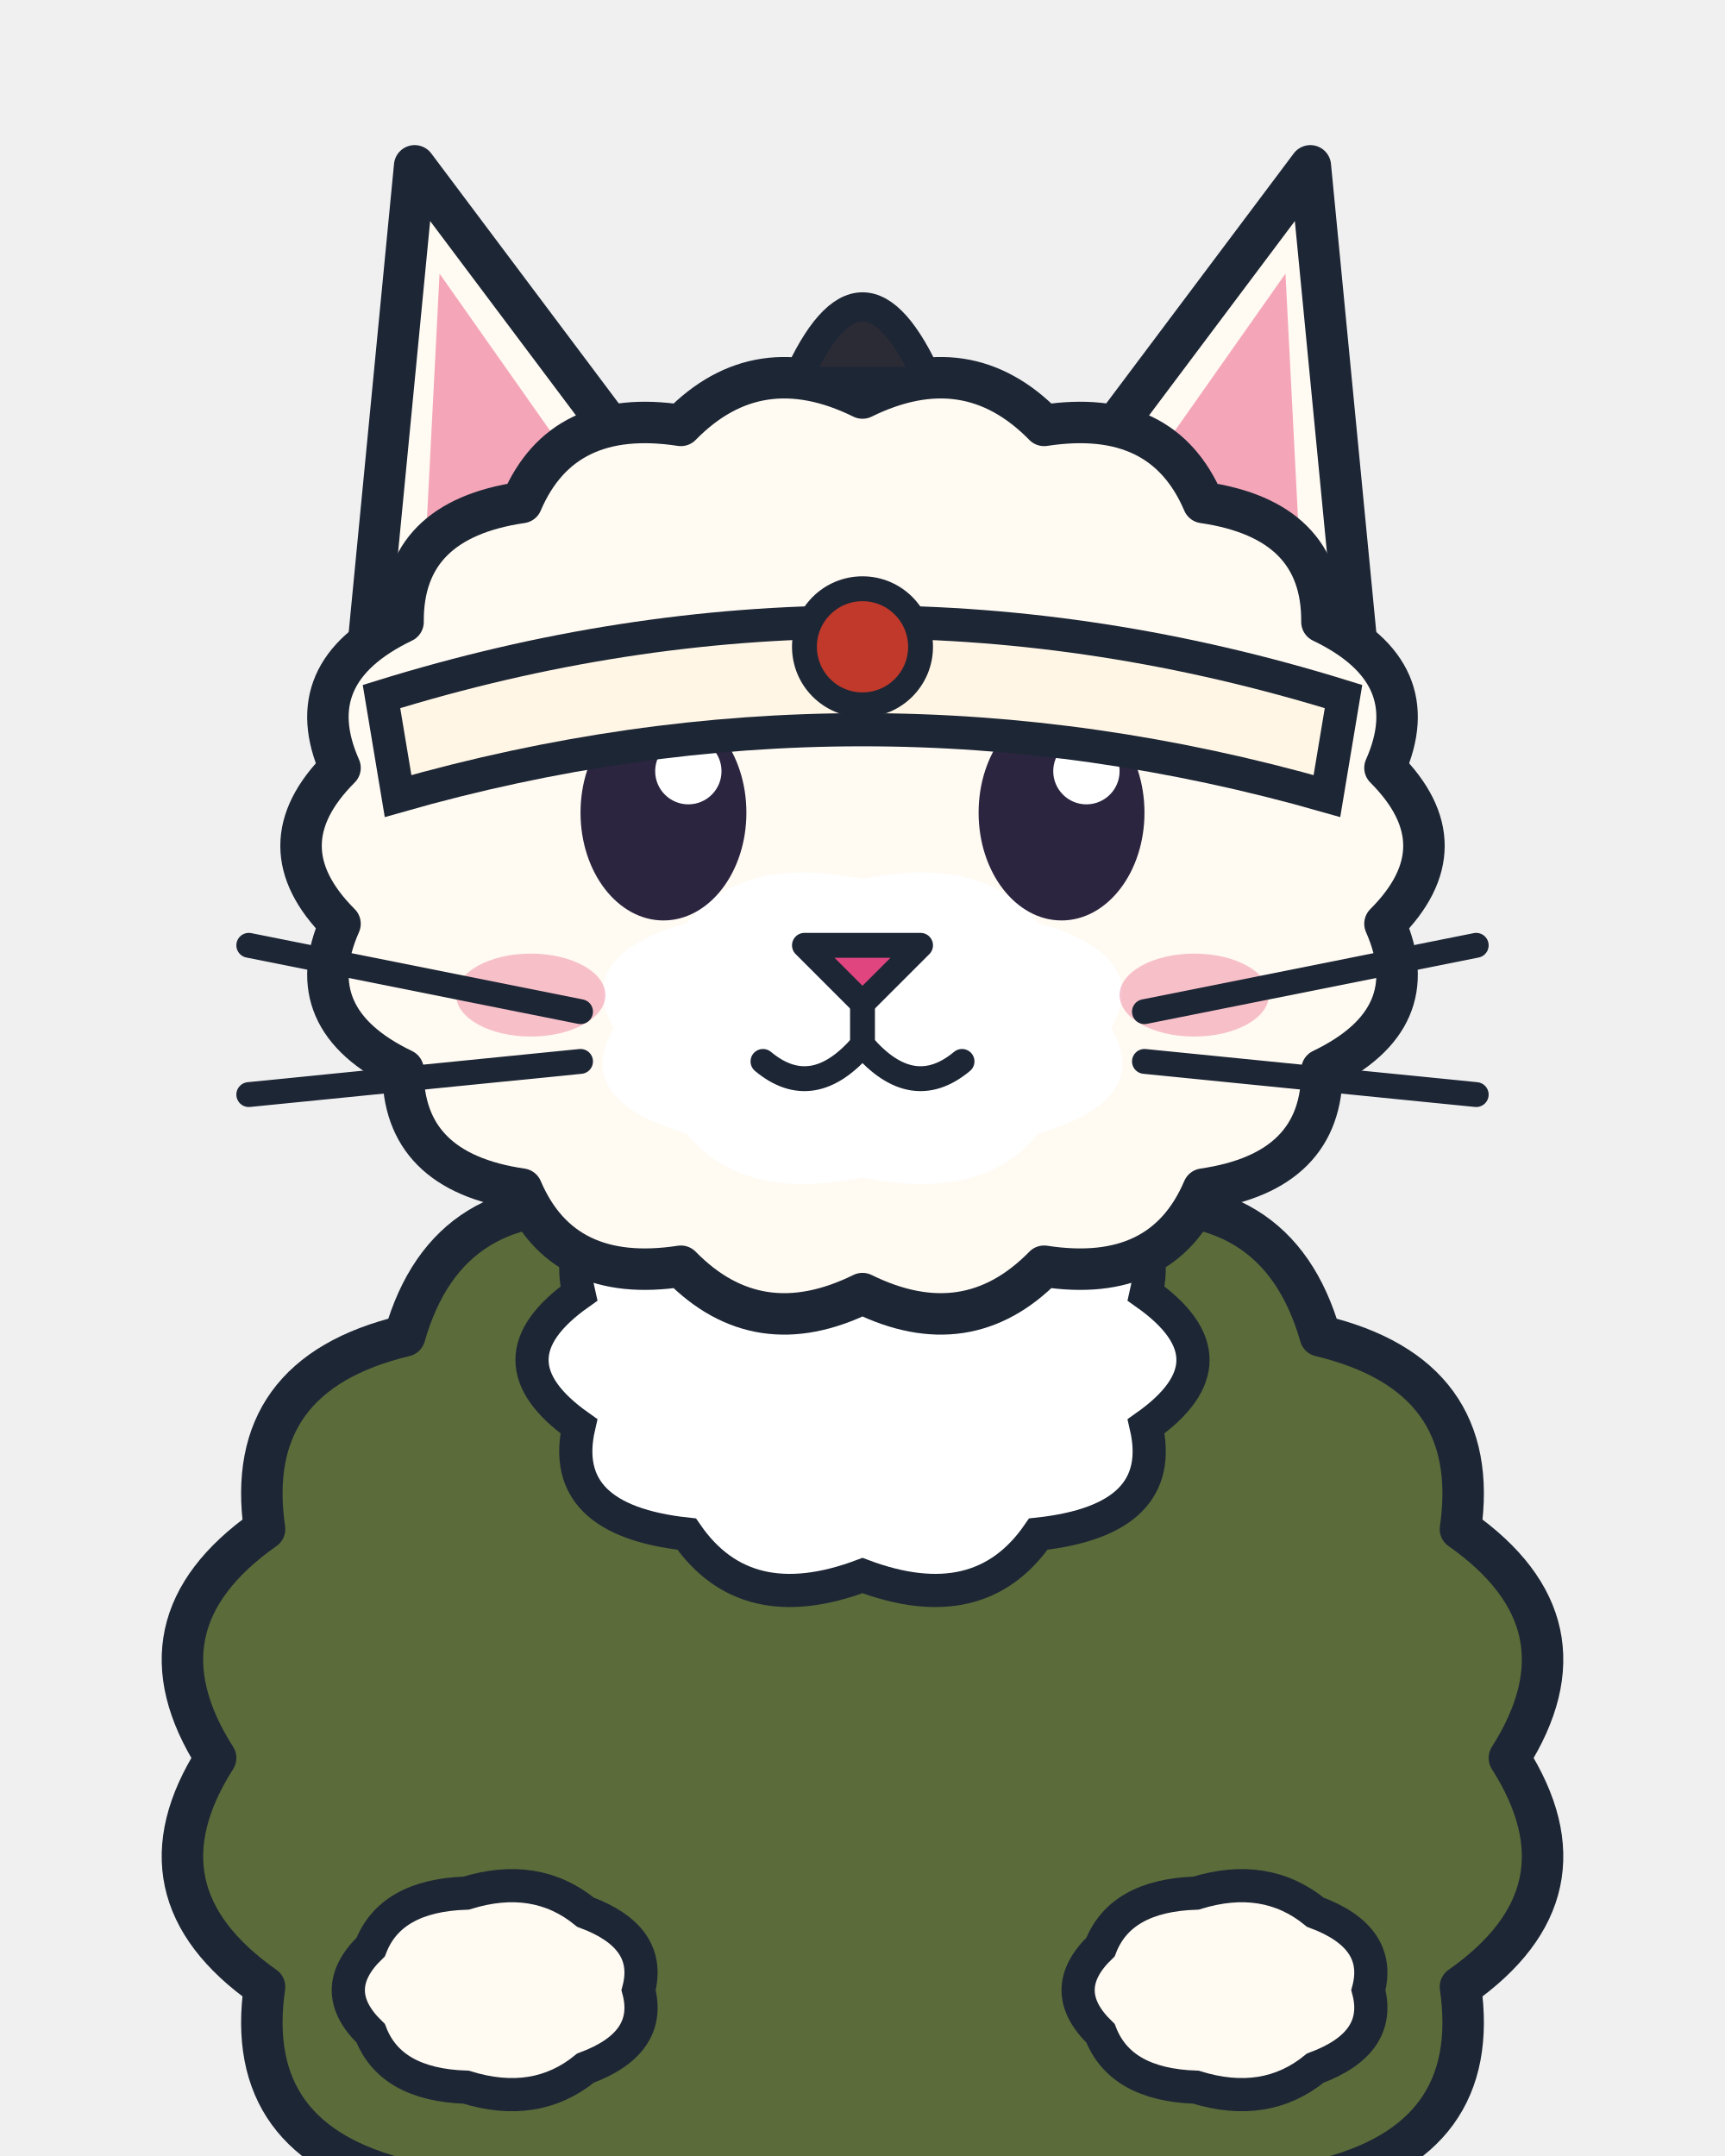
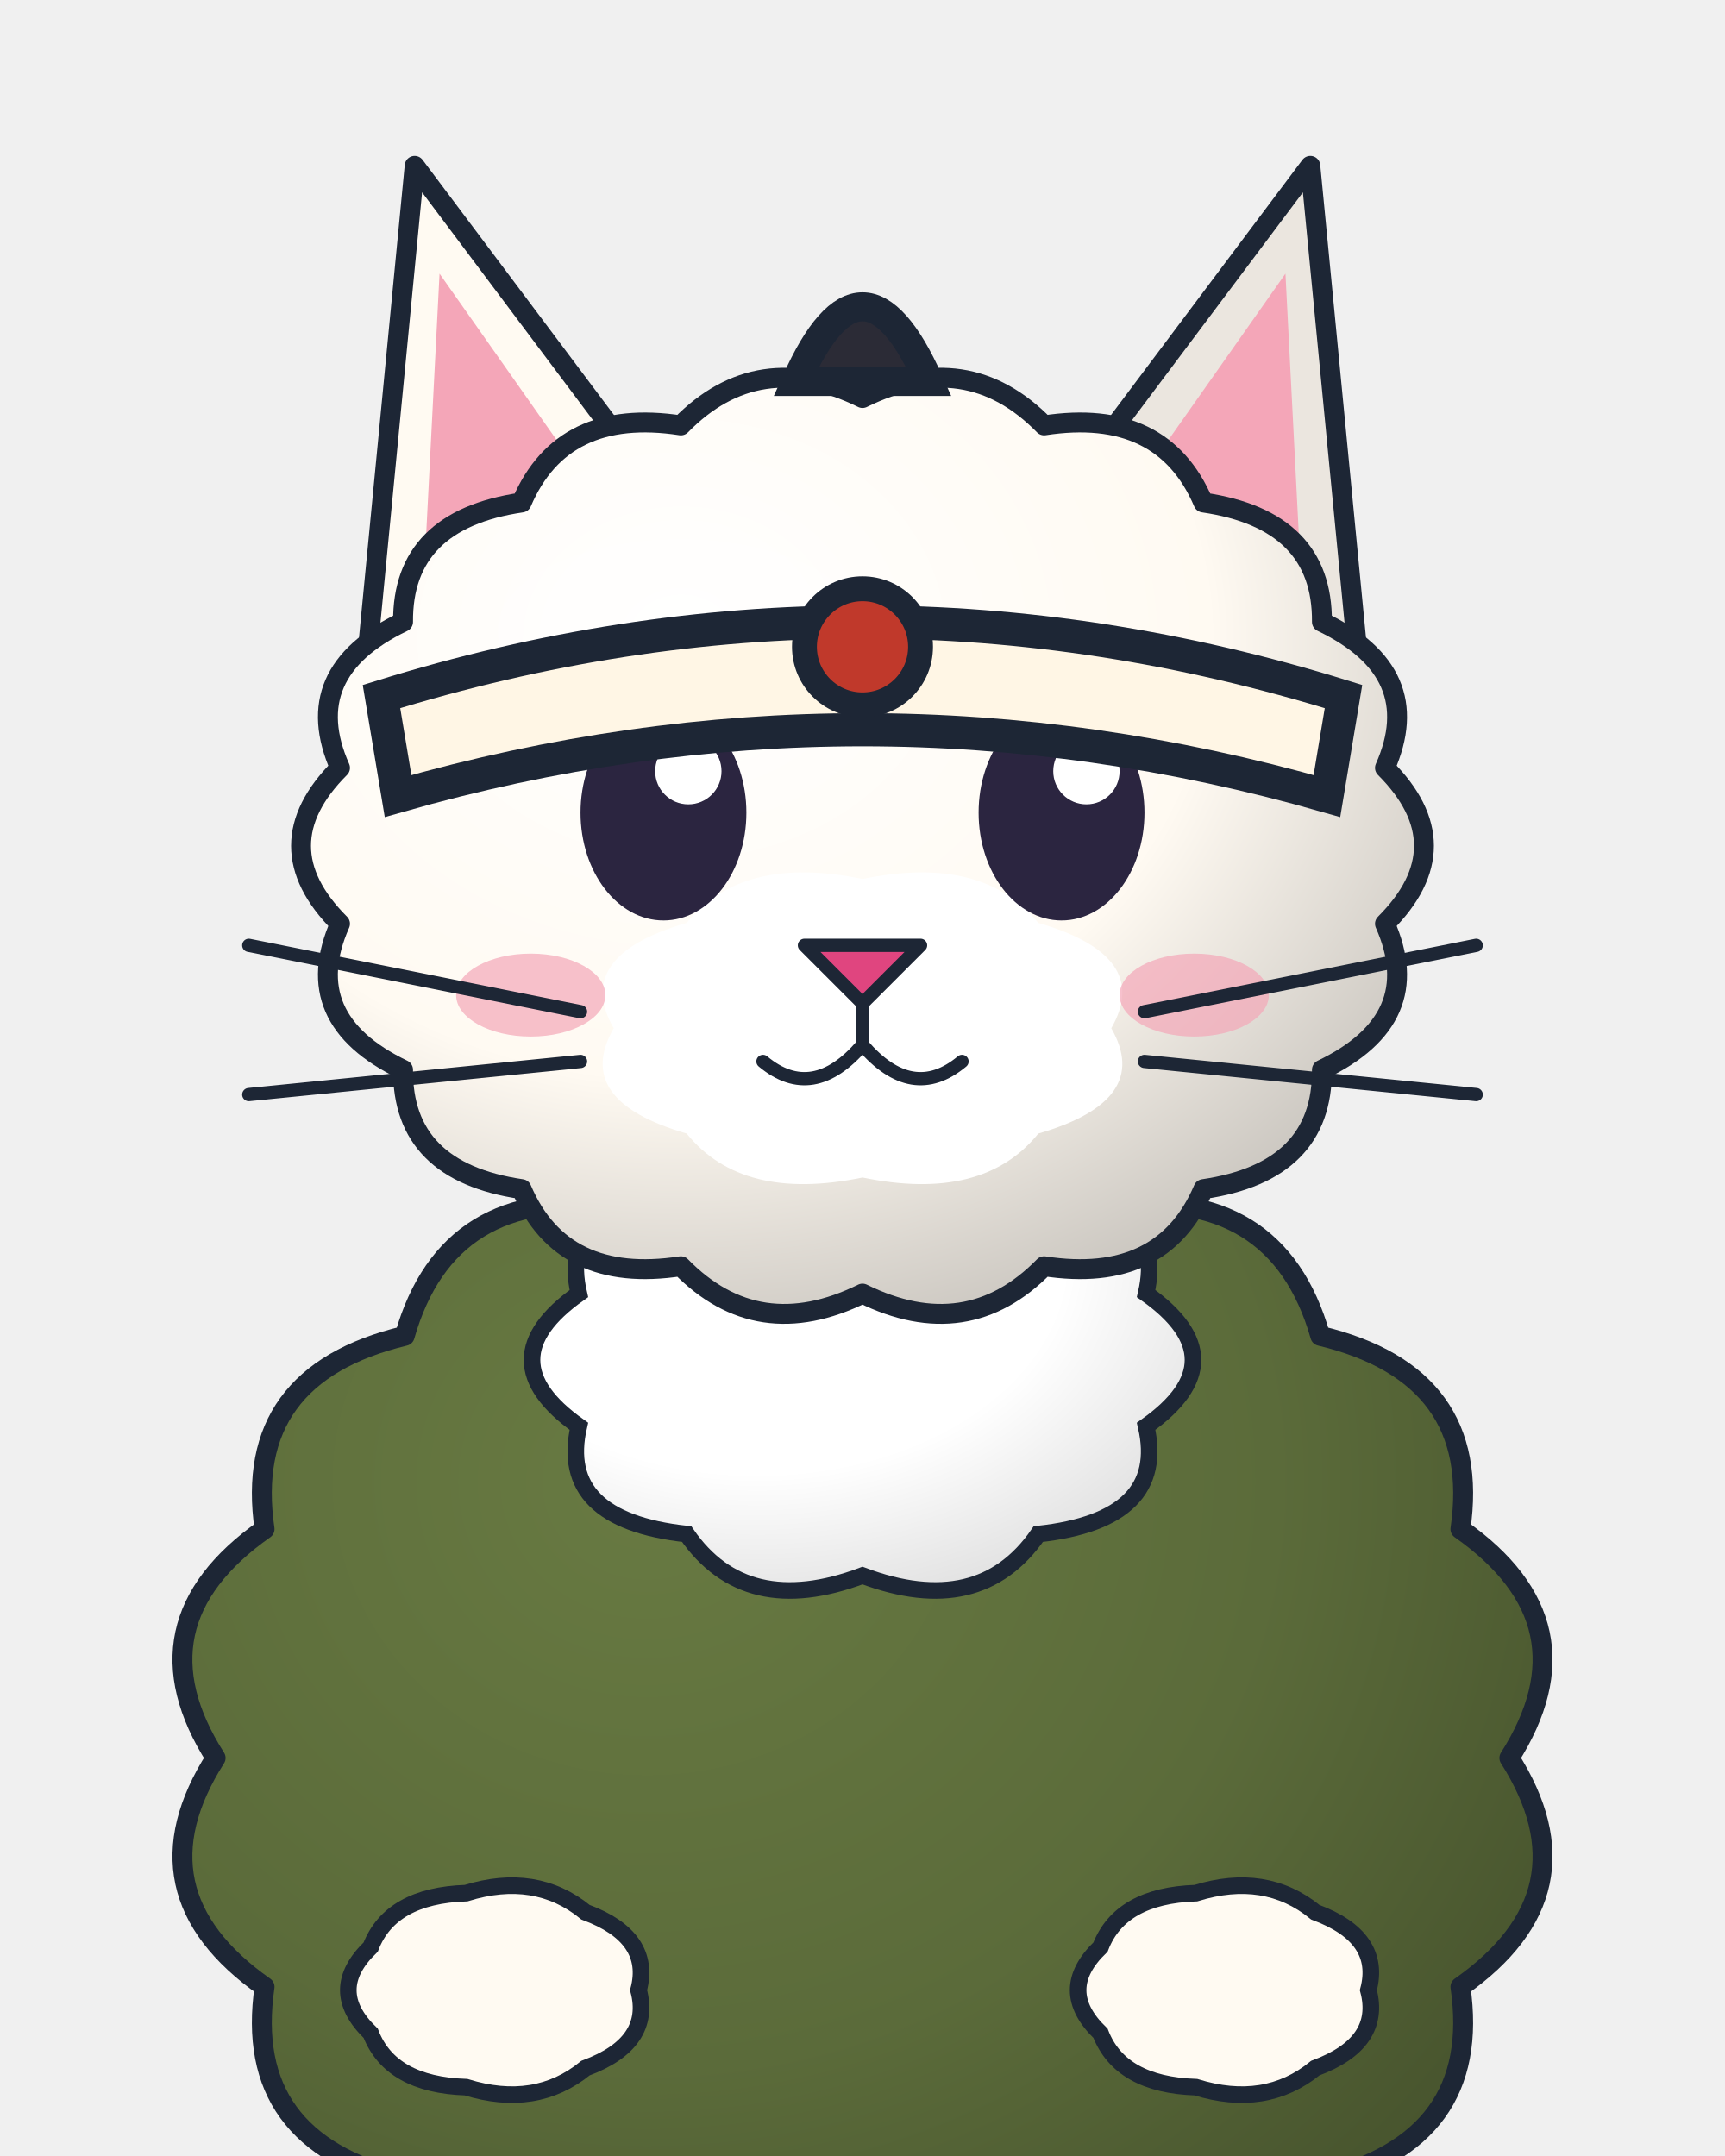
<svg xmlns="http://www.w3.org/2000/svg" viewBox="-104 -252 208 260">
-   <path d="M78.0 -40.0 Q88.3 -23.8 72.1 -12.4 Q74.8 6.2 55.2 10.9 Q50.0 29.1 29.8 26.5 Q17.6 41.5 0.0 32.0 Q-17.6 41.5 -29.8 26.5 Q-50.0 29.1 -55.2 10.9 Q-74.8 6.2 -72.1 -12.4 Q-88.3 -23.8 -78.0 -40.0 Q-88.3 -56.2 -72.1 -67.6 Q-74.8 -86.2 -55.2 -90.9 Q-50.0 -109.1 -29.8 -106.5 Q-17.6 -121.5 -0.0 -112.0 Q17.6 -121.5 29.8 -106.5 Q50.0 -109.1 55.2 -90.9 Q74.8 -86.2 72.1 -67.6 Q88.3 -56.2 78.0 -40.0Z" fill="#5b6b3a" stroke="#1d2635" stroke-width="5" stroke-linejoin="round" />
-   <path d="M34.2 -80.0 Q36.8 -68.7 21.2 -67.0 Q14.1 -56.7 0.0 -62.0 Q-14.1 -56.7 -21.2 -67.0 Q-36.8 -68.7 -34.2 -80.0 Q-45.5 -88.0 -34.2 -96.0 Q-36.8 -107.3 -21.2 -109.0 Q-14.1 -119.3 -0.0 -114.0 Q14.1 -119.3 21.2 -109.0 Q36.8 -107.3 34.2 -96.0 Q45.5 -88.0 34.2 -80.0Z" fill="#ffffff" stroke="#1d2635" stroke-width="4" />
-   <path d="M-24 -192 L-54 -232 L-60 -170Z" fill="#fffaf2" stroke="#1d2635" stroke-width="5" stroke-linejoin="round" />
+   <defs>
+     <radialGradient id="osamuraiwhite09473" cx=".34" cy=".28" r=".85">
+       <stop offset="0" stop-color="#687a42" />
+       <stop offset=".55" stop-color="#5b6b3a" />
+       <stop offset="1" stop-color="#434f2b" />
+     </radialGradient>
+     <radialGradient id="fsamuraiwhite09473" cx=".34" cy=".28" r=".85">
+       <stop offset="0" stop-color="#ffffff" />
+       <stop offset=".55" stop-color="#fffaf2" />
+       <stop offset="1" stop-color="#bdb9b3" />
+     </radialGradient>
+     <radialGradient id="bsamuraiwhite09473" cx=".34" cy=".28" r=".85">
+       <stop offset="0" stop-color="#ffffff" />
+       <stop offset=".55" stop-color="#ffffff" />
+       <stop offset="1" stop-color="#dbdbdb" />
+     </radialGradient>
+   </defs>
+   <ellipse cx="6" cy="34" rx="78" ry="16" fill="#000" opacity=".16" />
+   <path d="M78.0 -40.0 Q88.3 -23.8 72.1 -12.4 Q74.8 6.2 55.2 10.9 Q50.0 29.1 29.8 26.5 Q17.6 41.5 0.0 32.0 Q-17.6 41.5 -29.8 26.5 Q-50.0 29.1 -55.2 10.9 Q-74.8 6.2 -72.1 -12.4 Q-88.3 -23.8 -78.0 -40.0 Q-88.3 -56.2 -72.1 -67.6 Q-74.8 -86.2 -55.2 -90.9 Q-50.0 -109.1 -29.8 -106.5 Q-17.6 -121.5 -0.0 -112.0 Q17.6 -121.5 29.8 -106.5 Q50.0 -109.1 55.2 -90.9 Q74.8 -86.2 72.1 -67.6 Q88.3 -56.2 78.0 -40.0Z" fill="url(#osamuraiwhite09473)" stroke="#1d2635" stroke-width="2.4" stroke-linejoin="round" />
+   <path d="M34.2 -80.0 Q36.8 -68.7 21.2 -67.0 Q14.1 -56.7 0.0 -62.0 Q-14.1 -56.7 -21.2 -67.0 Q-36.8 -68.7 -34.2 -80.0 Q-45.5 -88.0 -34.2 -96.0 Q-36.8 -107.3 -21.2 -109.0 Q-14.1 -119.3 -0.0 -114.0 Q14.1 -119.3 21.2 -109.0 Q36.8 -107.3 34.2 -96.0 Q45.5 -88.0 34.2 -80.0Z" fill="url(#bsamuraiwhite09473)" stroke="#1d2635" stroke-width="2" />
+   <path d="M-24 -192 L-54 -232 L-60 -170Z" fill="#fffaf2" stroke="#1d2635" stroke-width="2.4" stroke-linejoin="round" />
  <path d="M-32 -192 L-51 -219 L-53 -180Z" fill="#f4a6b8" />
-   <path d="M24 -192 L54 -232 L60 -170Z" fill="#fffaf2" stroke="#1d2635" stroke-width="5" stroke-linejoin="round" />
+   <path d="M24 -192 L54 -232 L60 -170Z" fill="#ebe6df" stroke="#1d2635" stroke-width="2.4" stroke-linejoin="round" />
  <path d="M32 -192 L51 -219 L53 -180Z" fill="#f4a6b8" />
-   <path d="M63.0 -140.6 Q68.1 -129.1 55.4 -123.0 Q55.5 -110.7 41.1 -108.6 Q36.2 -97.1 21.9 -99.3 Q12.6 -89.8 0.0 -96.0 Q-12.6 -89.8 -21.9 -99.3 Q-36.2 -97.1 -41.1 -108.6 Q-55.5 -110.7 -55.4 -123.0 Q-68.1 -129.1 -63.0 -140.6 Q-72.4 -150.0 -63.0 -159.4 Q-68.1 -170.9 -55.4 -177.0 Q-55.5 -189.3 -41.1 -191.4 Q-36.2 -202.9 -21.9 -200.7 Q-12.6 -210.2 -0.0 -204.0 Q12.6 -210.2 21.9 -200.7 Q36.2 -202.9 41.1 -191.4 Q55.5 -189.3 55.4 -177.0 Q68.1 -170.9 63.0 -159.4 Q72.4 -150.0 63.0 -140.6Z" fill="#fffaf2" stroke="#1d2635" stroke-width="5" stroke-linejoin="round" />
+   <path d="M63.0 -140.6 Q68.1 -129.1 55.4 -123.0 Q55.5 -110.7 41.1 -108.6 Q36.2 -97.1 21.9 -99.3 Q12.6 -89.8 0.0 -96.0 Q-12.6 -89.8 -21.9 -99.3 Q-36.2 -97.1 -41.1 -108.6 Q-55.5 -110.7 -55.4 -123.0 Q-68.1 -129.1 -63.0 -140.6 Q-72.4 -150.0 -63.0 -159.4 Q-68.1 -170.9 -55.4 -177.0 Q-55.5 -189.3 -41.1 -191.4 Q-36.2 -202.9 -21.9 -200.7 Q-12.6 -210.2 -0.0 -204.0 Q12.6 -210.2 21.9 -200.7 Q36.2 -202.9 41.1 -191.4 Q55.5 -189.3 55.4 -177.0 Q68.1 -170.9 63.0 -159.4 Q72.4 -150.0 63.0 -140.6Z" fill="url(#fsamuraiwhite09473)" stroke="#1d2635" stroke-width="2.4" stroke-linejoin="round" />
+   <ellipse cx="-22" cy="-176" rx="22" ry="11" fill="#fff" opacity=".22" />
  <path d="M30.0 -128.0 Q35.0 -119.3 21.2 -115.3 Q14.5 -107.0 0.0 -110.0 Q-14.5 -107.0 -21.2 -115.3 Q-35.0 -119.3 -30.0 -128.0 Q-35.0 -136.7 -21.2 -140.7 Q-14.5 -149.0 -0.0 -146.0 Q14.5 -149.0 21.2 -140.7 Q35.0 -136.7 30.0 -128.0Z" fill="#ffffff" />
  <ellipse cx="-24" cy="-154" rx="10" ry="13" fill="#2b2540" />
  <circle cx="-21" cy="-159" r="4" fill="#fff" />
  <ellipse cx="-40" cy="-132" rx="9" ry="5" fill="#f4a6b8" opacity=".7" />
-   <path d="M-34 -130 L-74 -138 M-34 -124 L-74 -120" stroke="#1d2635" stroke-width="3" stroke-linecap="round" />
+   <path d="M-34 -130 L-74 -138 M-34 -124 L-74 -120" stroke="#1d2635" stroke-width="1.6" stroke-linecap="round" />
  <ellipse cx="24" cy="-154" rx="10" ry="13" fill="#2b2540" />
  <circle cx="27" cy="-159" r="4" fill="#fff" />
  <ellipse cx="40" cy="-132" rx="9" ry="5" fill="#f4a6b8" opacity=".7" />
-   <path d="M34 -130 L74 -138 M34 -124 L74 -120" stroke="#1d2635" stroke-width="3" stroke-linecap="round" />
-   <path d="M-7 -138 H7 L0 -131Z" fill="#e0457f" stroke="#1d2635" stroke-width="3" stroke-linejoin="round" />
-   <path d="M0 -131 V-126 M0 -126 Q-6 -119 -12 -124 M0 -126 Q6 -119 12 -124" fill="none" stroke="#1d2635" stroke-width="3" stroke-linecap="round" />
+   <path d="M34 -130 L74 -138 M34 -124 L74 -120" stroke="#1d2635" stroke-width="1.6" stroke-linecap="round" />
+   <path d="M-7 -138 H7 L0 -131Z" fill="#e0457f" stroke="#1d2635" stroke-width="1.6" stroke-linejoin="round" />
+   <path d="M0 -131 V-126 M0 -126 Q-6 -119 -12 -124 M0 -126 Q6 -119 12 -124" fill="none" stroke="#1d2635" stroke-width="1.6" stroke-linecap="round" />
  <path d="M-58 -168 Q0 -186 58 -168 L56 -156 Q0 -172 -56 -156Z" fill="#fff6e5" stroke="#1d2635" stroke-width="4" />
  <circle cx="0" cy="-174" r="7" fill="#c0392b" stroke="#1d2635" stroke-width="3" />
  <path d="M-8 -206 Q0 -224 8 -206Z" fill="#2b2b36" stroke="#1d2635" stroke-width="3.5" />
-   <path d="M-27.0 -12.0 Q-25.3 -5.6 -33.4 -2.6 Q-39.4 2.3 -47.8 -0.3 Q-56.9 -0.6 -59.3 -6.8 Q-64.7 -12.0 -59.3 -17.2 Q-56.9 -23.4 -47.8 -23.7 Q-39.4 -26.3 -33.4 -21.4 Q-25.3 -18.4 -27.0 -12.0Z" fill="#fffaf2" stroke="#1d2635" stroke-width="4" />
-   <path d="M61.0 -12.0 Q62.7 -5.6 54.6 -2.6 Q48.6 2.3 40.2 -0.3 Q31.1 -0.6 28.7 -6.8 Q23.3 -12.0 28.7 -17.2 Q31.1 -23.4 40.2 -23.7 Q48.6 -26.3 54.6 -21.4 Q62.7 -18.4 61.0 -12.0Z" fill="#fffaf2" stroke="#1d2635" stroke-width="4" />
+   <path d="M-27.0 -12.0 Q-25.3 -5.6 -33.4 -2.6 Q-39.4 2.3 -47.8 -0.3 Q-56.9 -0.6 -59.3 -6.8 Q-64.7 -12.0 -59.3 -17.2 Q-56.9 -23.4 -47.8 -23.7 Q-39.4 -26.3 -33.4 -21.4 Q-25.3 -18.4 -27.0 -12.0Z" fill="#fffaf2" stroke="#1d2635" stroke-width="2" />
+   <path d="M61.0 -12.0 Q62.7 -5.6 54.6 -2.6 Q48.6 2.3 40.2 -0.3 Q31.1 -0.6 28.7 -6.8 Q23.3 -12.0 28.7 -17.2 Q31.1 -23.4 40.2 -23.7 Q48.6 -26.3 54.6 -21.4 Q62.7 -18.4 61.0 -12.0Z" fill="#fffaf2" stroke="#1d2635" stroke-width="2" />
</svg>
